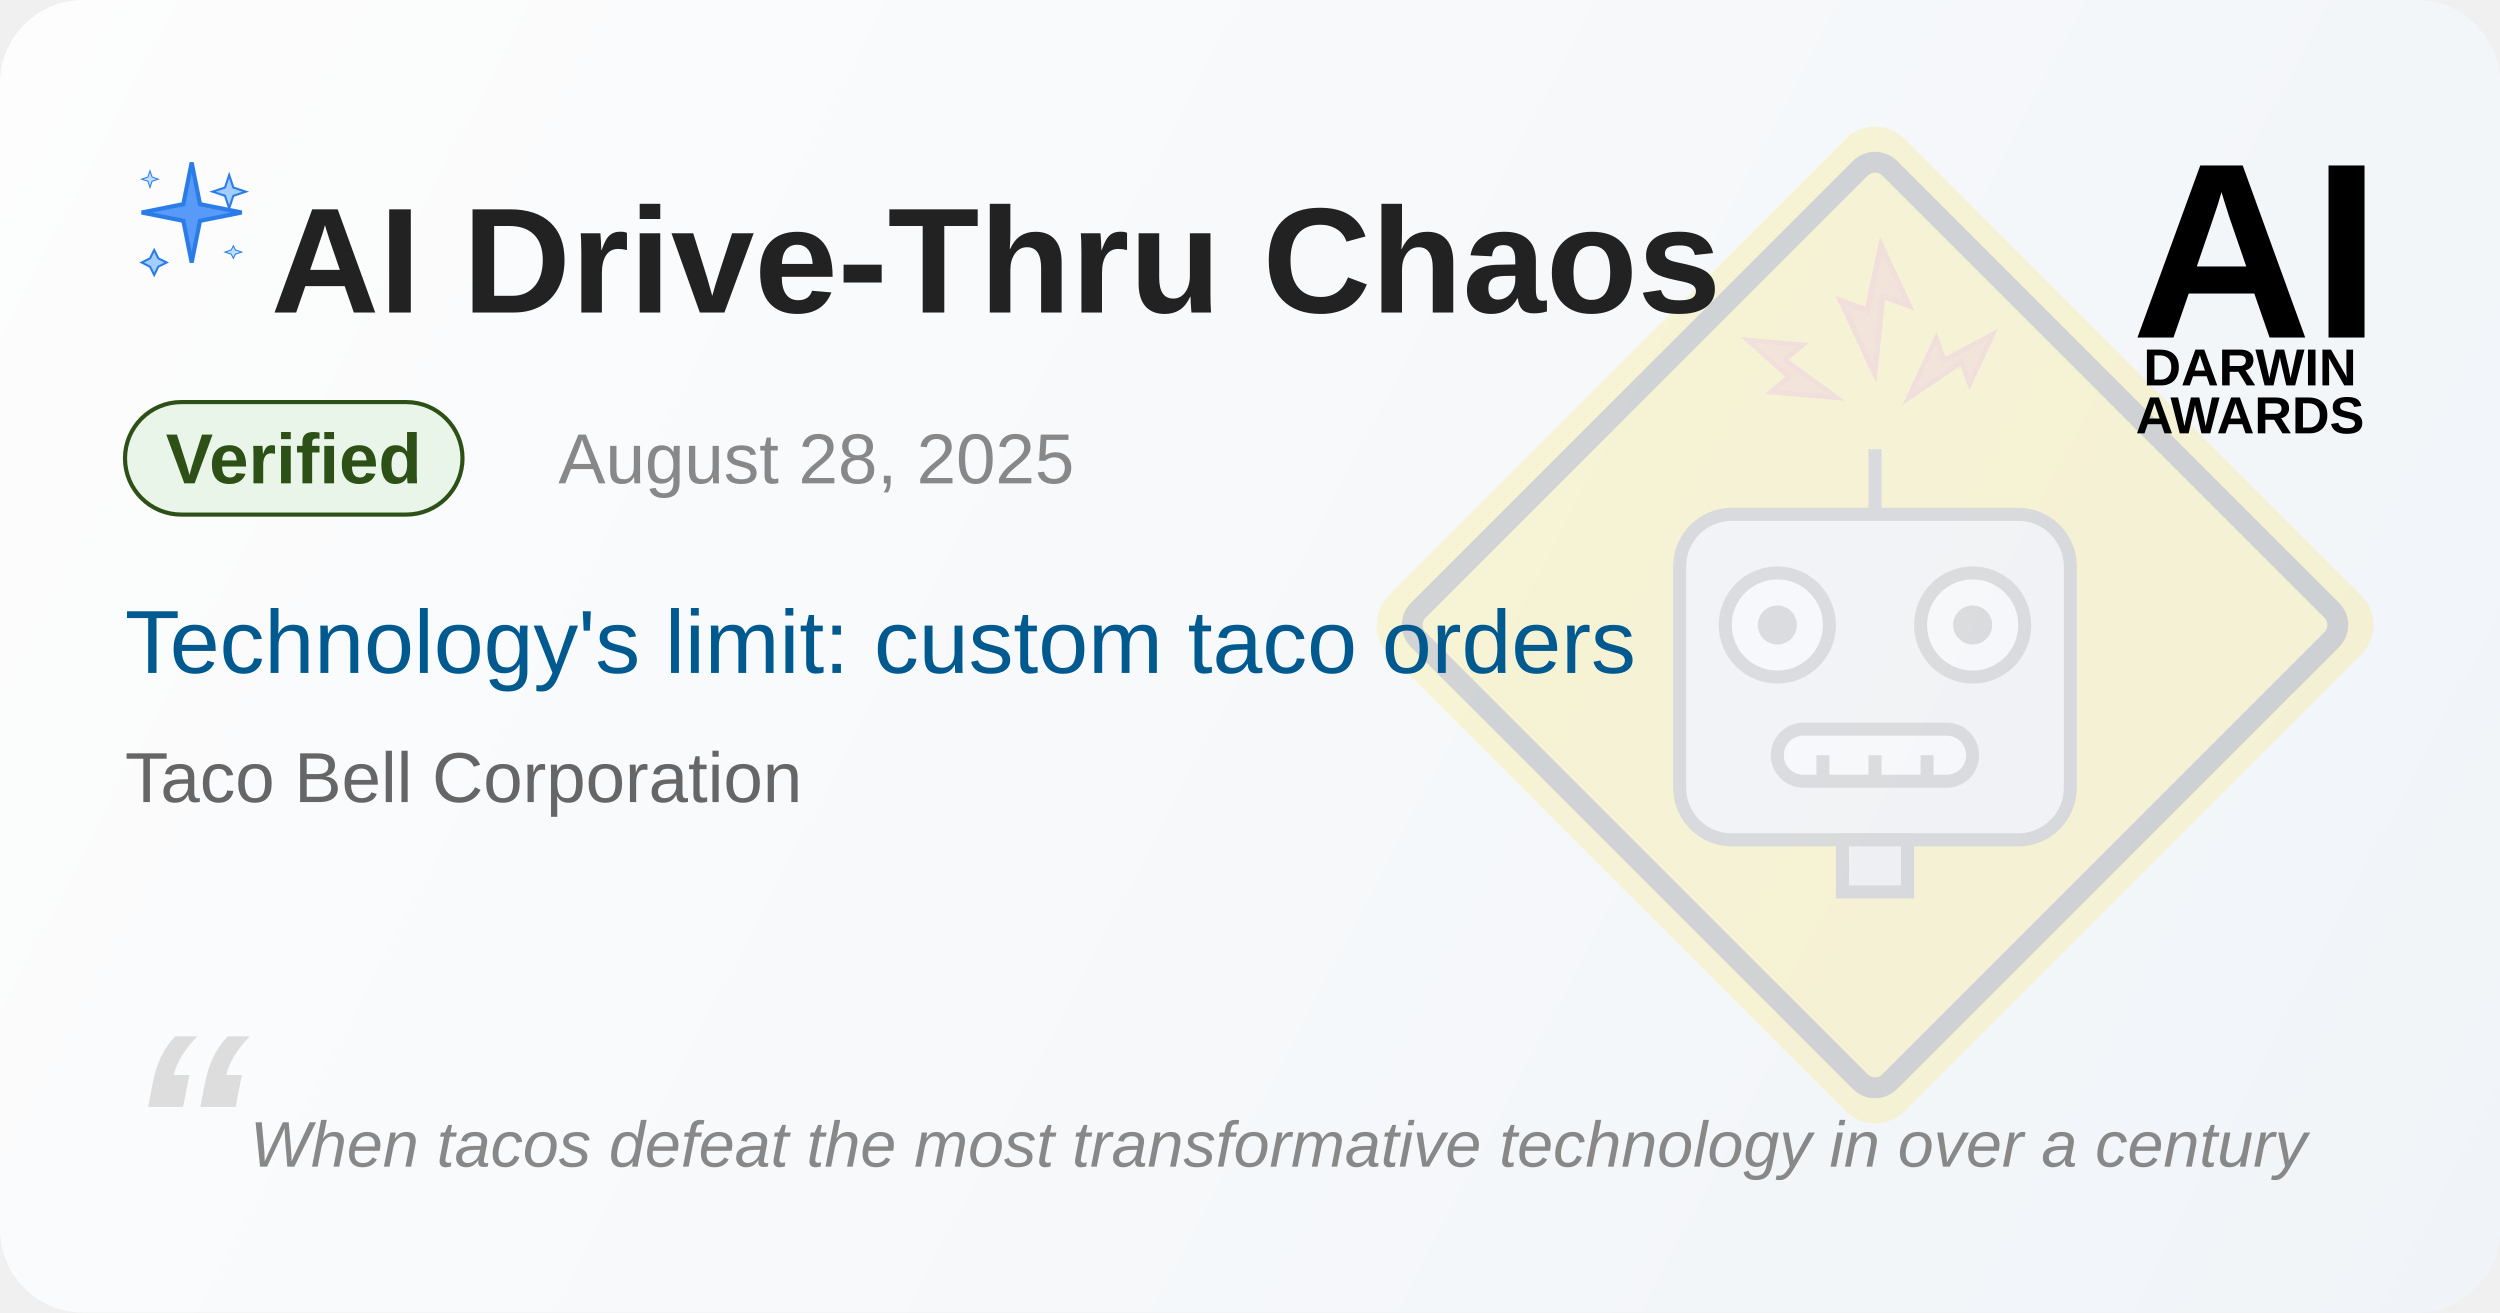
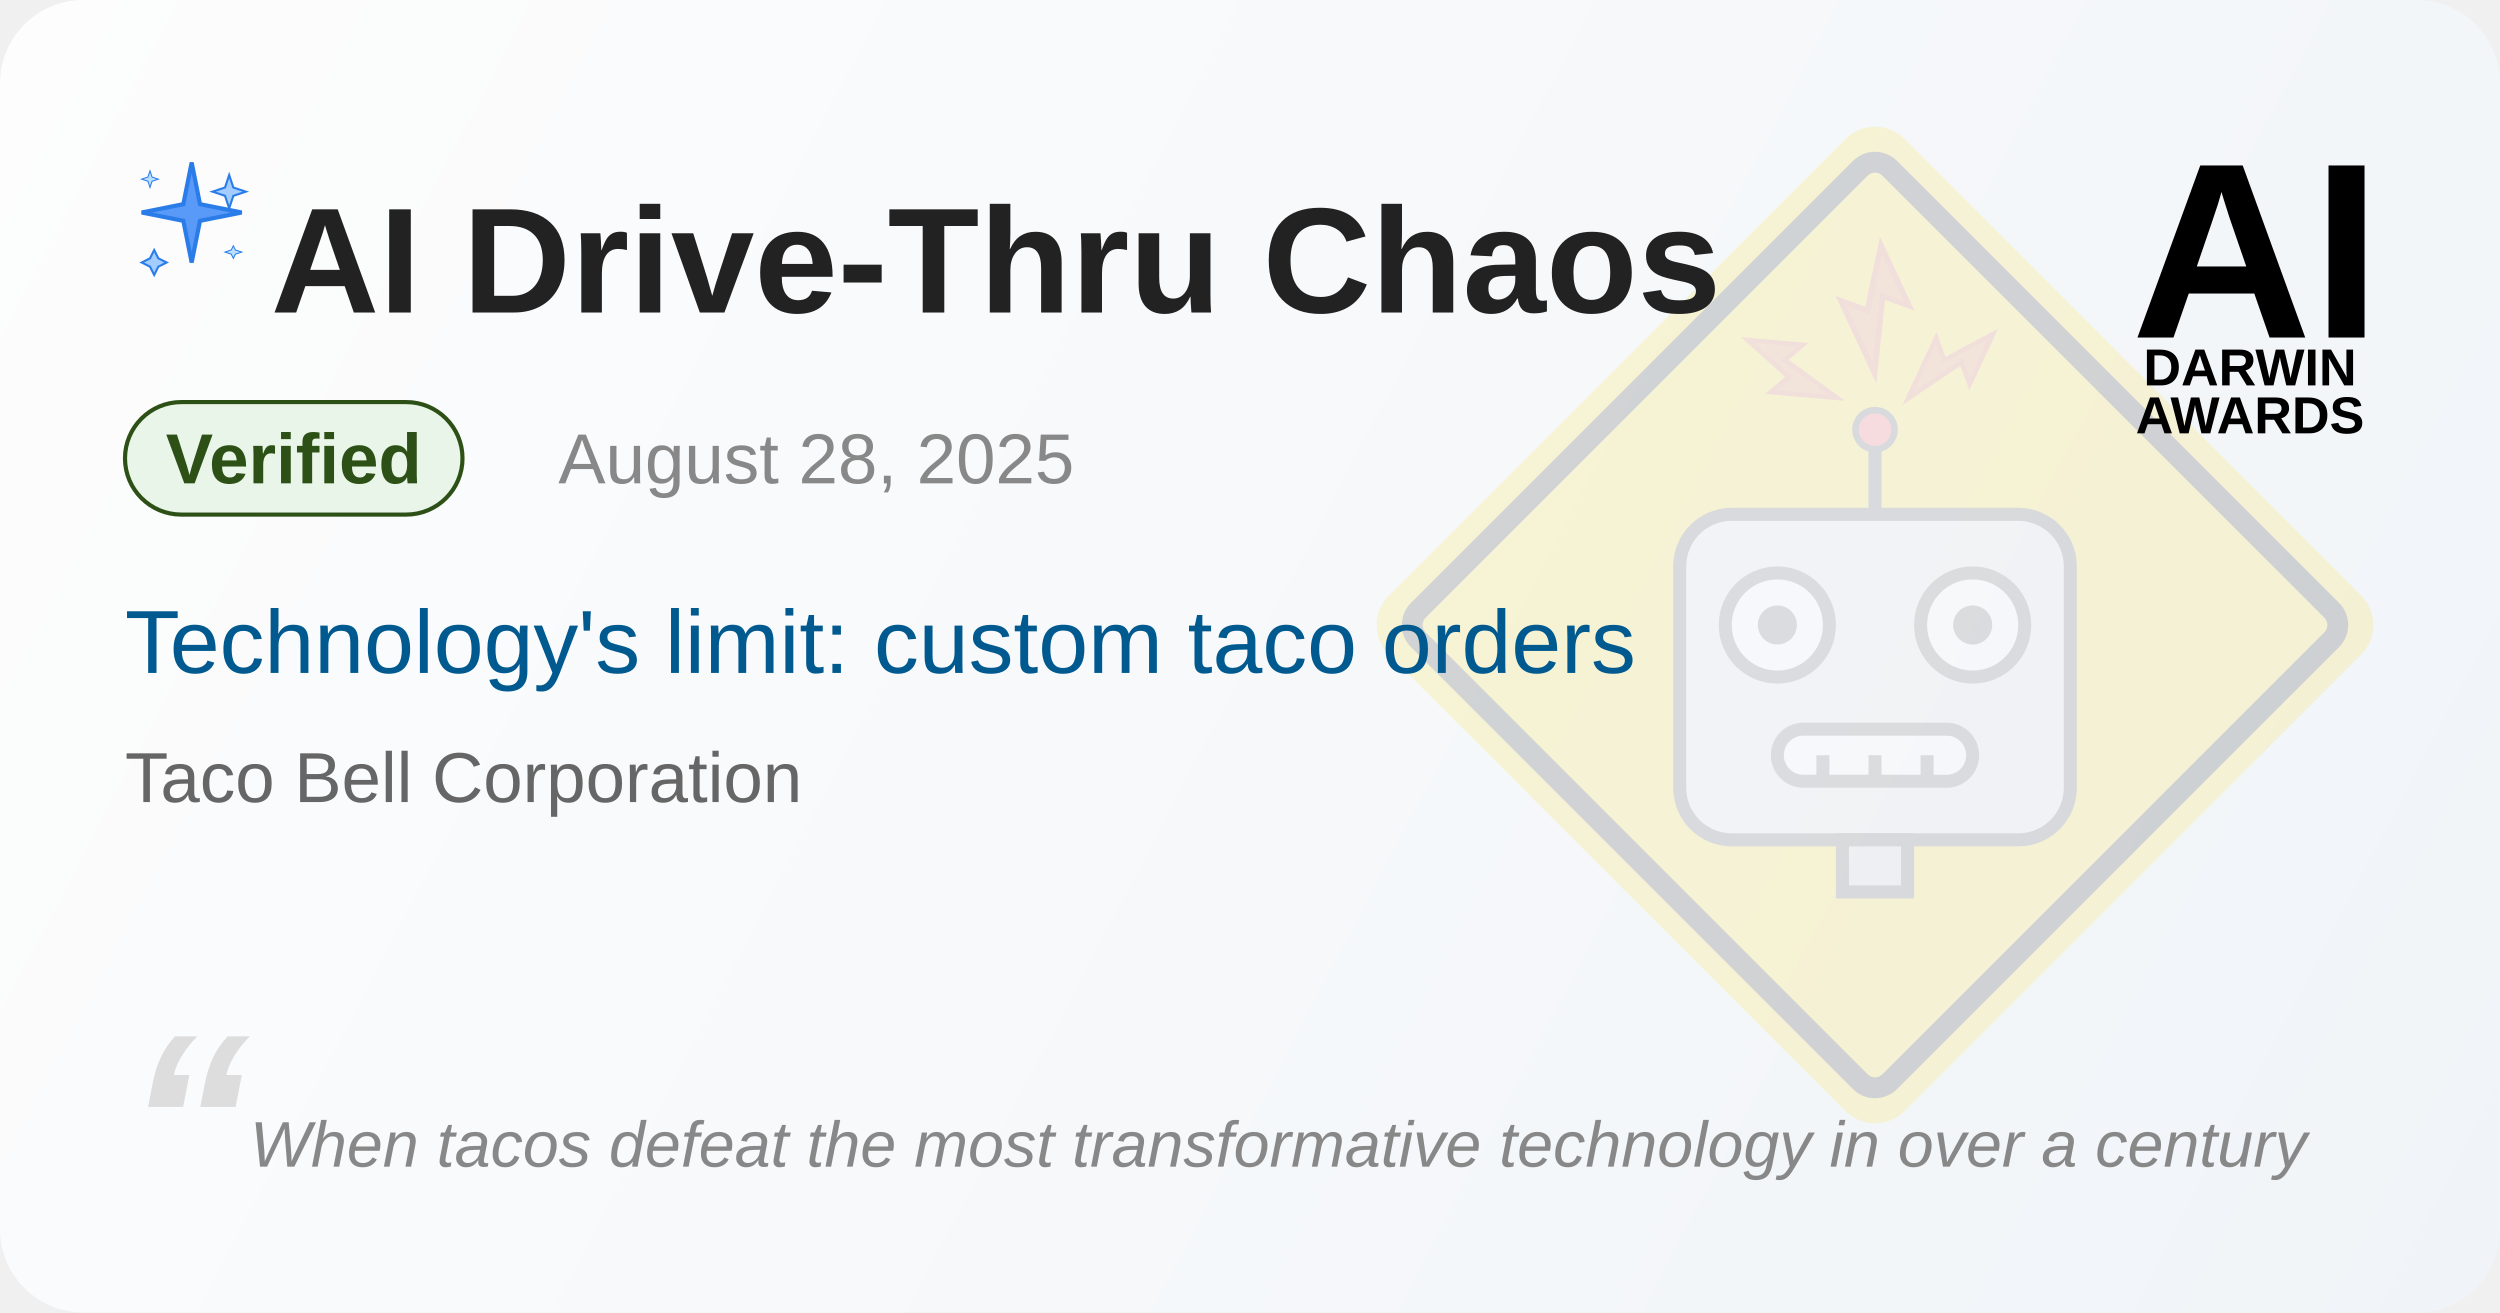
<svg xmlns="http://www.w3.org/2000/svg" width="1200" height="630" viewBox="0 0 1200 630">
  <defs>
    <linearGradient id="bg-gradient" x1="0" y1="0" x2="1200" y2="630" gradientUnits="userSpaceOnUse">
      <stop stop-color="#fdfdfd" />
      <stop offset="1" stop-color="#f0f4f8" />
    </linearGradient>
  </defs>
  <rect width="1200" height="630" rx="40" fill="url(#bg-gradient)" />
  <g transform="translate(60,70) scale(1)">
    <polygon points="32,8 36,28 56,32 36,36 32,56 28,36 8,32 28,28" fill="#5999F7" stroke="#2A7CE8" stroke-width="2" />
    <polygon points="50,14 52,20 58,22 52,24 50,30 48,24 42,22 48,20" fill="#A3CCFF" stroke="#2A7CE8" stroke-width="1" />
    <polygon points="14,50 16,54 20,56 16,58 14,62 12,58 8,56 12,54" fill="#A3CCFF" stroke="#2A7CE8" stroke-width="1" />
    <polygon points="12,12 13,15 16,16 13,17 12,20 11,17 8,16 11,15" fill="#BBE0FF" stroke="#2A7CE8" stroke-width="0.5" />
    <polygon points="52,48 53,50 56,51 53,52 52,54 51,52 48,51 51,50" fill="#BBE0FF" stroke="#2A7CE8" stroke-width="0.5" />
  </g>
  <g opacity="0.15" transform="translate(650,50) scale(2.5)">
    <g transform="rotate(45 100 100)">
      <rect x="30" y="30" width="140" height="140" rx="8" fill="#FFD600" />
      <rect x="36" y="36" width="128" height="128" rx="4" fill="none" stroke="black" stroke-width="4" />
    </g>
    <g transform="scale(1.25) translate(30,38)">
      <rect x="20" y="25" width="60" height="50" rx="8" ry="8" fill="#e0e0e0" stroke="#333" stroke-width="2" />
      <line x1="50" y1="25" x2="50" y2="15" stroke="#333" stroke-width="2" />
+       <circle cx="50" cy="12" r="3" fill="#ff4444" stroke="#333" stroke-width="1" />
      <circle cx="35" cy="42" r="8" fill="#fff" stroke="#444" stroke-width="2" />
      <circle cx="65" cy="42" r="8" fill="#fff" stroke="#444" stroke-width="2" />
      <circle cx="35" cy="42" r="3" fill="#444" />
      <circle cx="65" cy="42" r="3" fill="#444" />
      <rect x="35" y="58" width="30" height="8" rx="4" fill="#fff" stroke="#444" stroke-width="2" />
      <line x1="42" y1="62" x2="42" y2="66" stroke="#444" stroke-width="2" />
      <line x1="50" y1="62" x2="50" y2="66" stroke="#444" stroke-width="2" />
      <line x1="58" y1="62" x2="58" y2="66" stroke="#444" stroke-width="2" />
      <rect x="45" y="75" width="10" height="8" fill="#ccc" stroke="#333" stroke-width="2" />
    </g>
    <g transform="translate(95,23) rotate(20) scale(0.18)">
      <polygon points="40,10 90,60 60,60 80,140 20,80 50,80 40,10" fill="#ed7727" stroke="#dd5430" stroke-width="6" />
    </g>
    <g transform="translate(122,38) rotate(70) scale(0.15)">
      <polygon points="40,10 90,60 60,60 80,140 20,80 50,80 40,10" fill="#ed7727" stroke="#dd5430" stroke-width="6" />
    </g>
    <g transform="translate(70,48) rotate(-40) scale(0.15)">
      <polygon points="40,10 90,60 60,60 80,140 20,80 50,80 40,10" fill="#ed7727" stroke="#dd5430" stroke-width="6" />
    </g>
  </g>
  <text x="130" y="150" font-size="72" font-family="'Segoe UI', Arial, sans-serif" fill="#222" font-weight="bold">AI Drive-Thru Chaos</text>
  <rect x="60" y="193" width="162" height="54" rx="27" fill="#e8f5e8" stroke="#2d5016" stroke-width="2" />
  <text x="141" y="232" text-anchor="middle" font-size="34" font-family="'Segoe UI', Arial, sans-serif" fill="#2d5016" font-weight="bold">Verified</text>
  <text x="268" y="232" font-size="34" font-family="'Segoe UI', Arial, sans-serif" fill="#888">August 28, 2025</text>
  <text x="60" y="323" font-size="43" font-family="'Segoe UI', Arial, sans-serif" fill="#00598F">Technology's limit: custom taco orders</text>
  <text x="60" y="385" font-size="34" font-family="'Segoe UI', Arial, sans-serif" fill="#666">Taco Bell Corporation</text>
  <g transform="translate(980, 50)">
    <g font-family="Arial, sans-serif" fill="#000" font-weight="normal" text-anchor="middle">
      <text id="ai" x="103" y="112" font-size="120" font-weight="bold" textLength="115">AI</text>
      <text id="darwin" x="100" y="135" font-size="25" font-weight="bold" textLength="112">DARWIN</text>
      <text id="awards" x="100" y="158" font-size="25" font-weight="bold" textLength="112">AWARDS</text>
    </g>
  </g>
  <text x="60" y="580" font-size="120" font-family="'Segoe UI', Arial, sans-serif" fill="#ddd" font-style="italic" font-weight="bold" opacity="1">“</text>
  <text x="120" y="560" font-size="31" font-family="'Segoe UI', Arial, sans-serif" fill="#888" font-style="italic">When tacos defeat the most transformative technology in over a century</text>
</svg>
